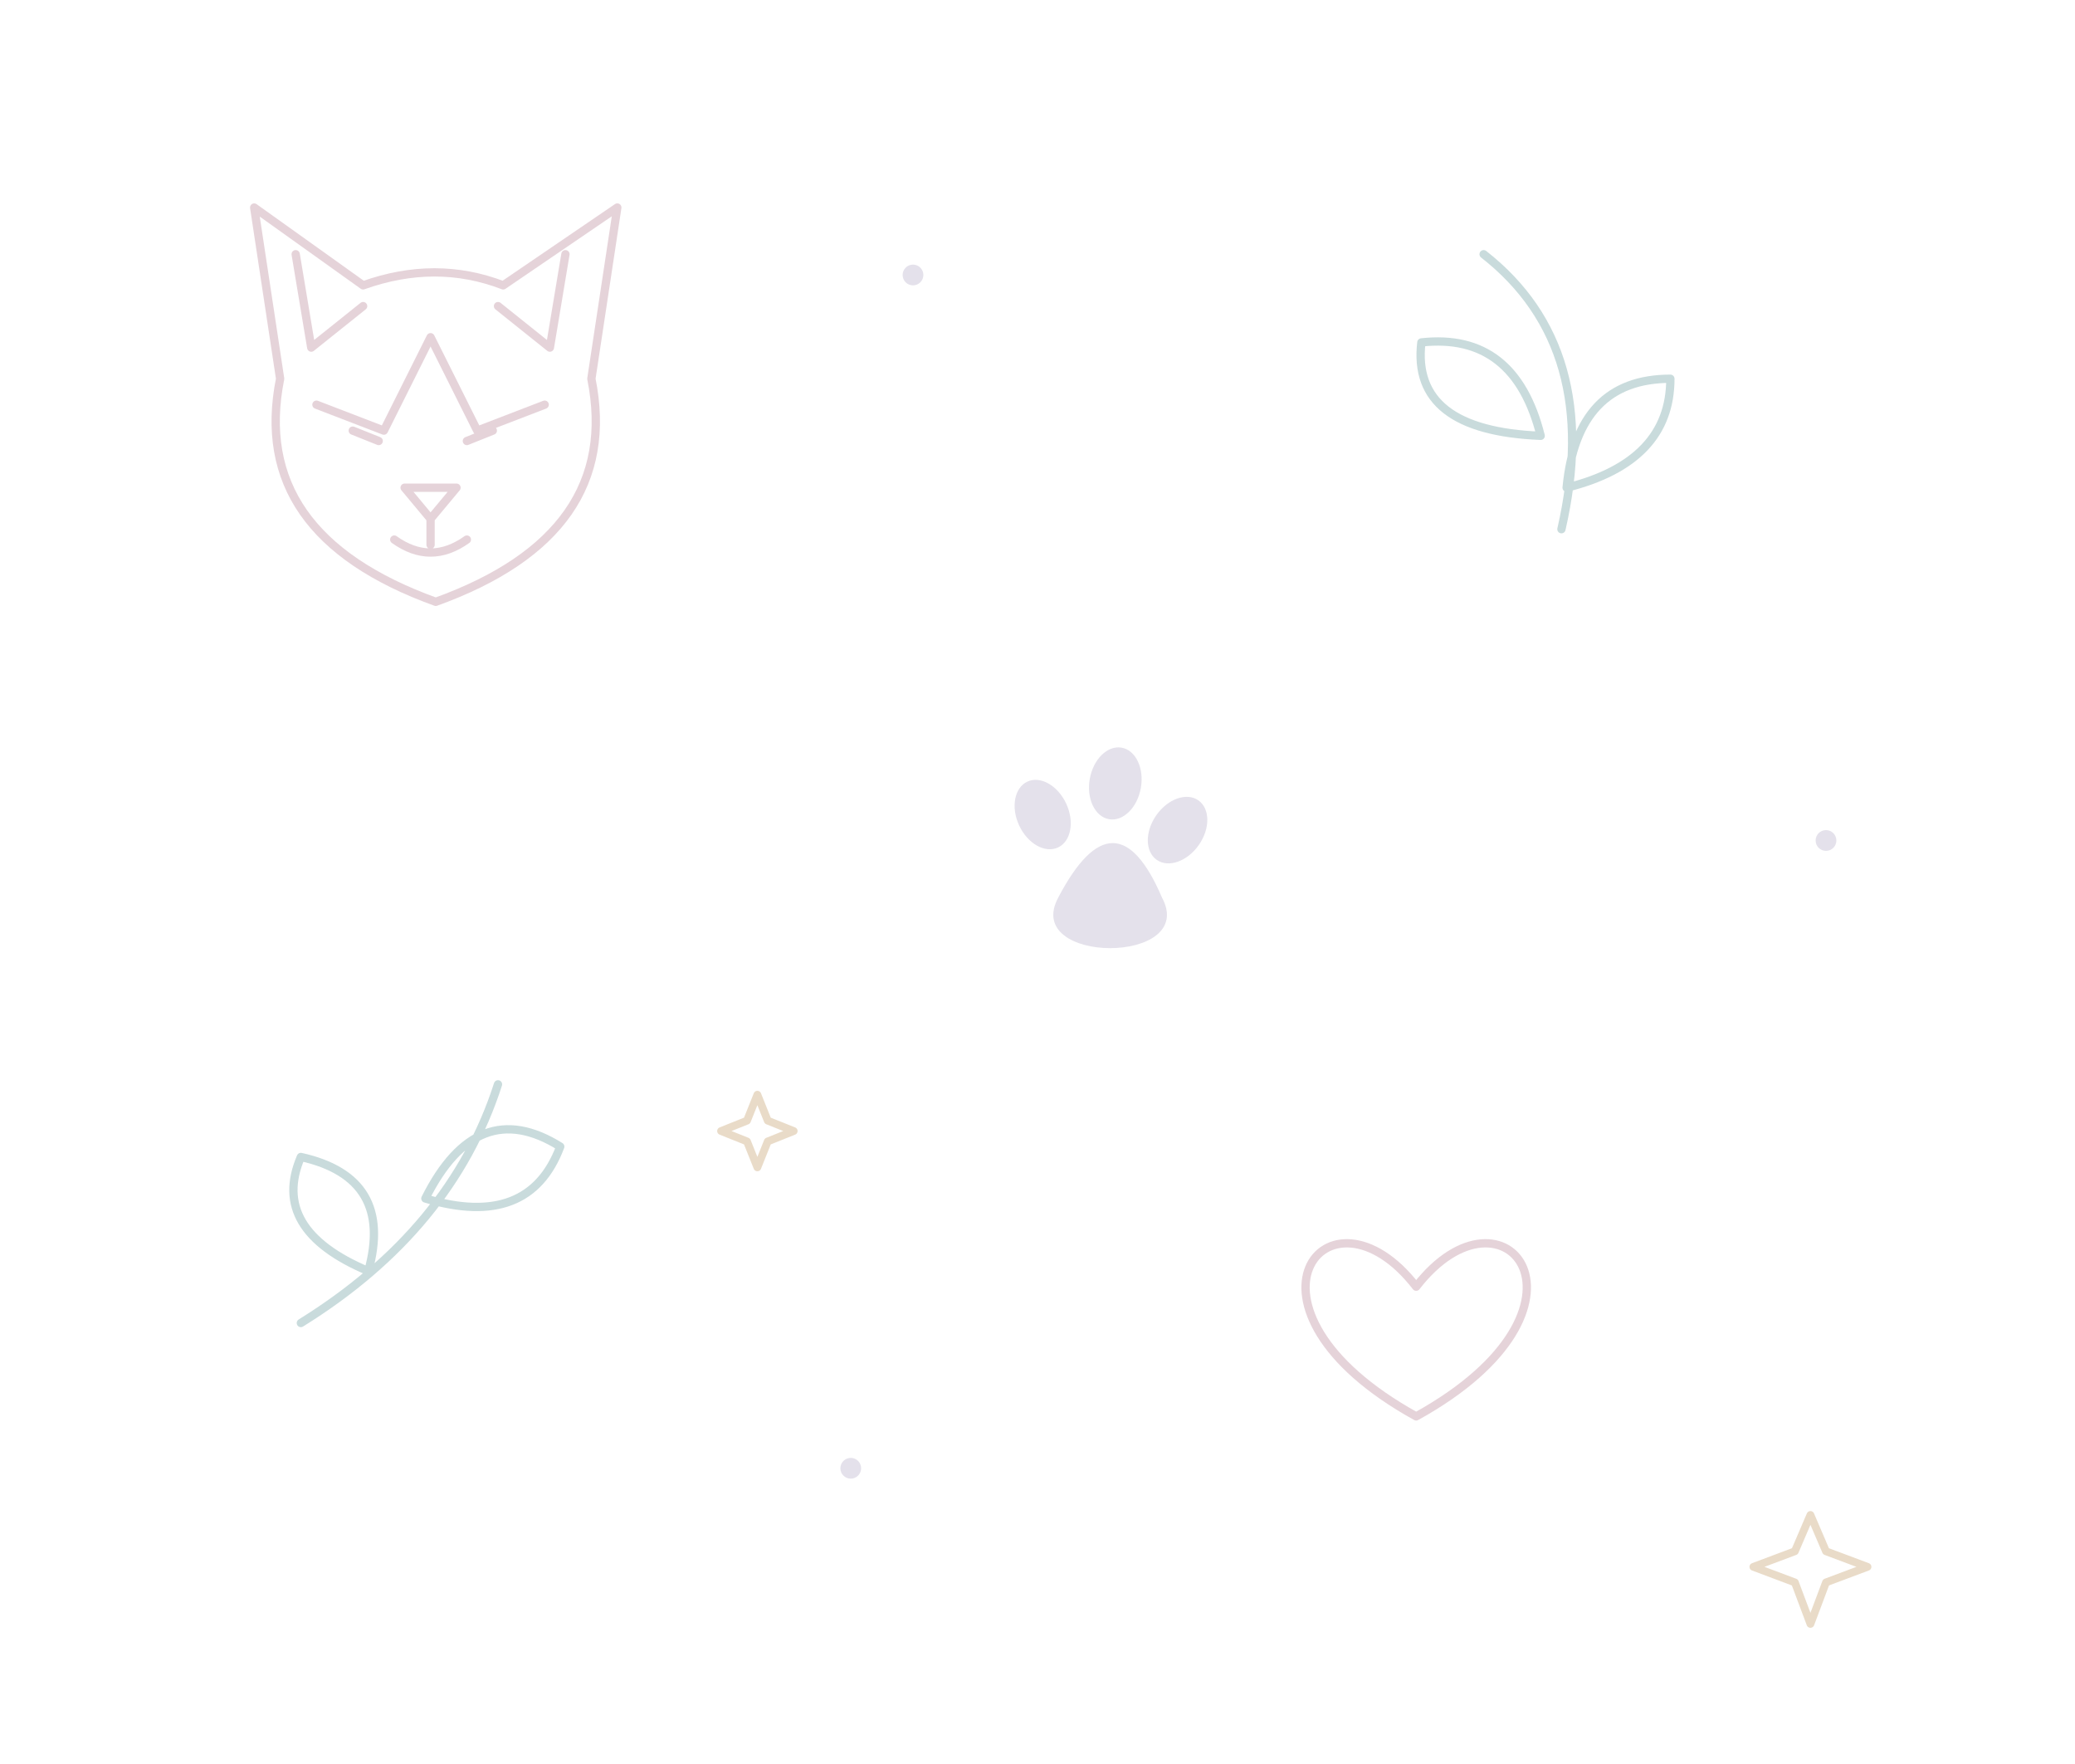
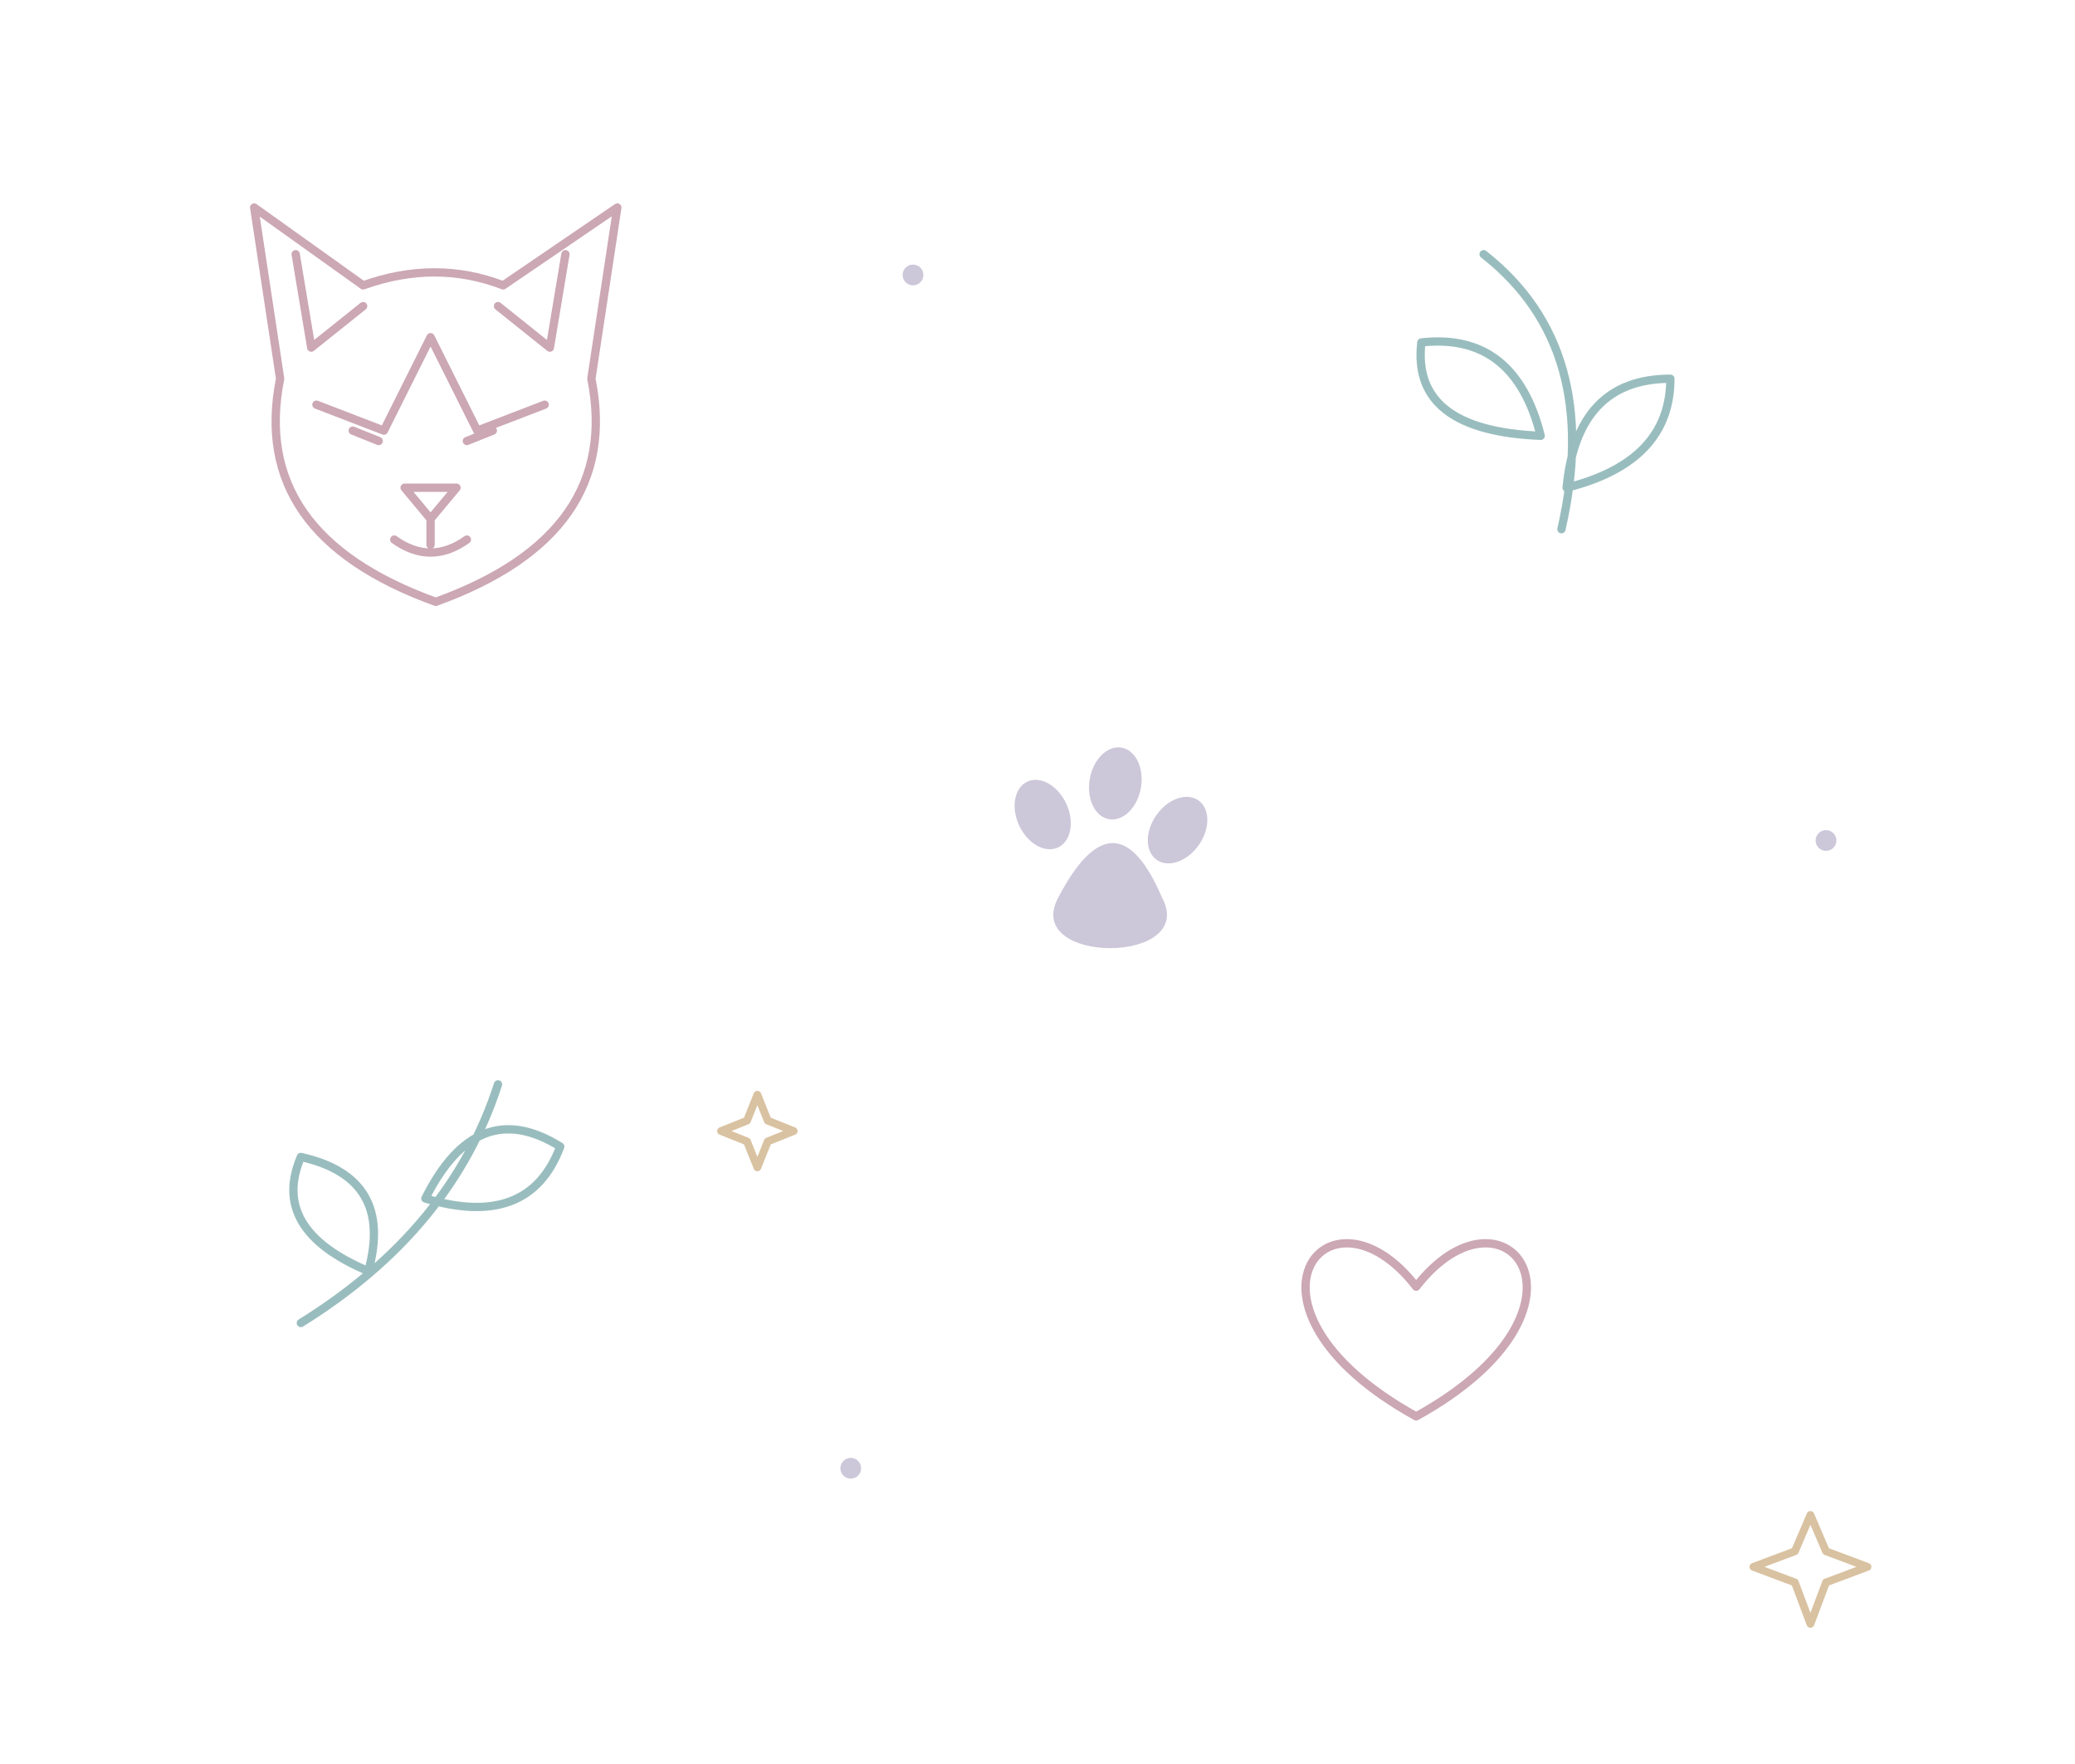
<svg xmlns="http://www.w3.org/2000/svg" width="400" height="340" viewBox="0 0 400 340" fill="none" stroke-linecap="round" stroke-linejoin="round">
-   <g stroke="#b88597" stroke-width="1.6" opacity=".36">
+   <g stroke="#b88597" stroke-width="1.6" opacity=".72">
    <path d="M54 73 49 40 70 55q14-5 27 0l22-15-5 33q6 30-30 43Q48 103 54 73Z" />
    <path d="m57 49 3 18 10-8m39-10-3 18-10-8M83 65l-9 18-13-5m22-13 9 18 13-5M68 83l5 2m22-2-5 2m-12 9h10l-5 6Zm5 6v5m-7-1q7 5 14 0" />
    <path d="M273 248c-17-22-38 4 0 25 38-21 17-47 0-25Z" />
  </g>
-   <g stroke="#63999b" stroke-width="1.6" opacity=".35">
+   <g stroke="#63999b" stroke-width="1.6" opacity=".65">
    <path d="M286 49q23 18 15 53m-4-18q-25-1-23-18 18-2 23 18Zm5 10q20-5 20-21-18 0-20 21Z" />
    <path d="M58 255q29-18 38-46m-25 36q-19-8-13-22 18 4 13 22Zm11-14q20 6 26-10-16-10-26 10Z" />
  </g>
-   <g fill="#aaa1bf" opacity=".32">
+   <g fill="#aaa1bf" opacity=".60">
    <ellipse cx="201" cy="157" rx="5" ry="7" transform="rotate(-25 201 157)" />
    <ellipse cx="215" cy="151" rx="5" ry="7" transform="rotate(10 215 151)" />
    <ellipse cx="227" cy="160" rx="5" ry="7" transform="rotate(35 227 160)" />
    <path d="M204 173q11-21 20 0c7 13-27 13-20 0Z" />
    <circle cx="164" cy="283" r="2" />
    <circle cx="352" cy="162" r="2" />
    <circle cx="176" cy="53" r="2" />
  </g>
-   <g stroke="#c5a16f" stroke-width="1.5" opacity=".38">
+   <g stroke="#c5a16f" stroke-width="1.5" opacity=".65">
    <path d="m349 292 3 7 8 3-8 3-3 8-3-8-8-3 8-3Zm-203-81 2 5 5 2-5 2-2 5-2-5-5-2 5-2Z" />
  </g>
</svg>
